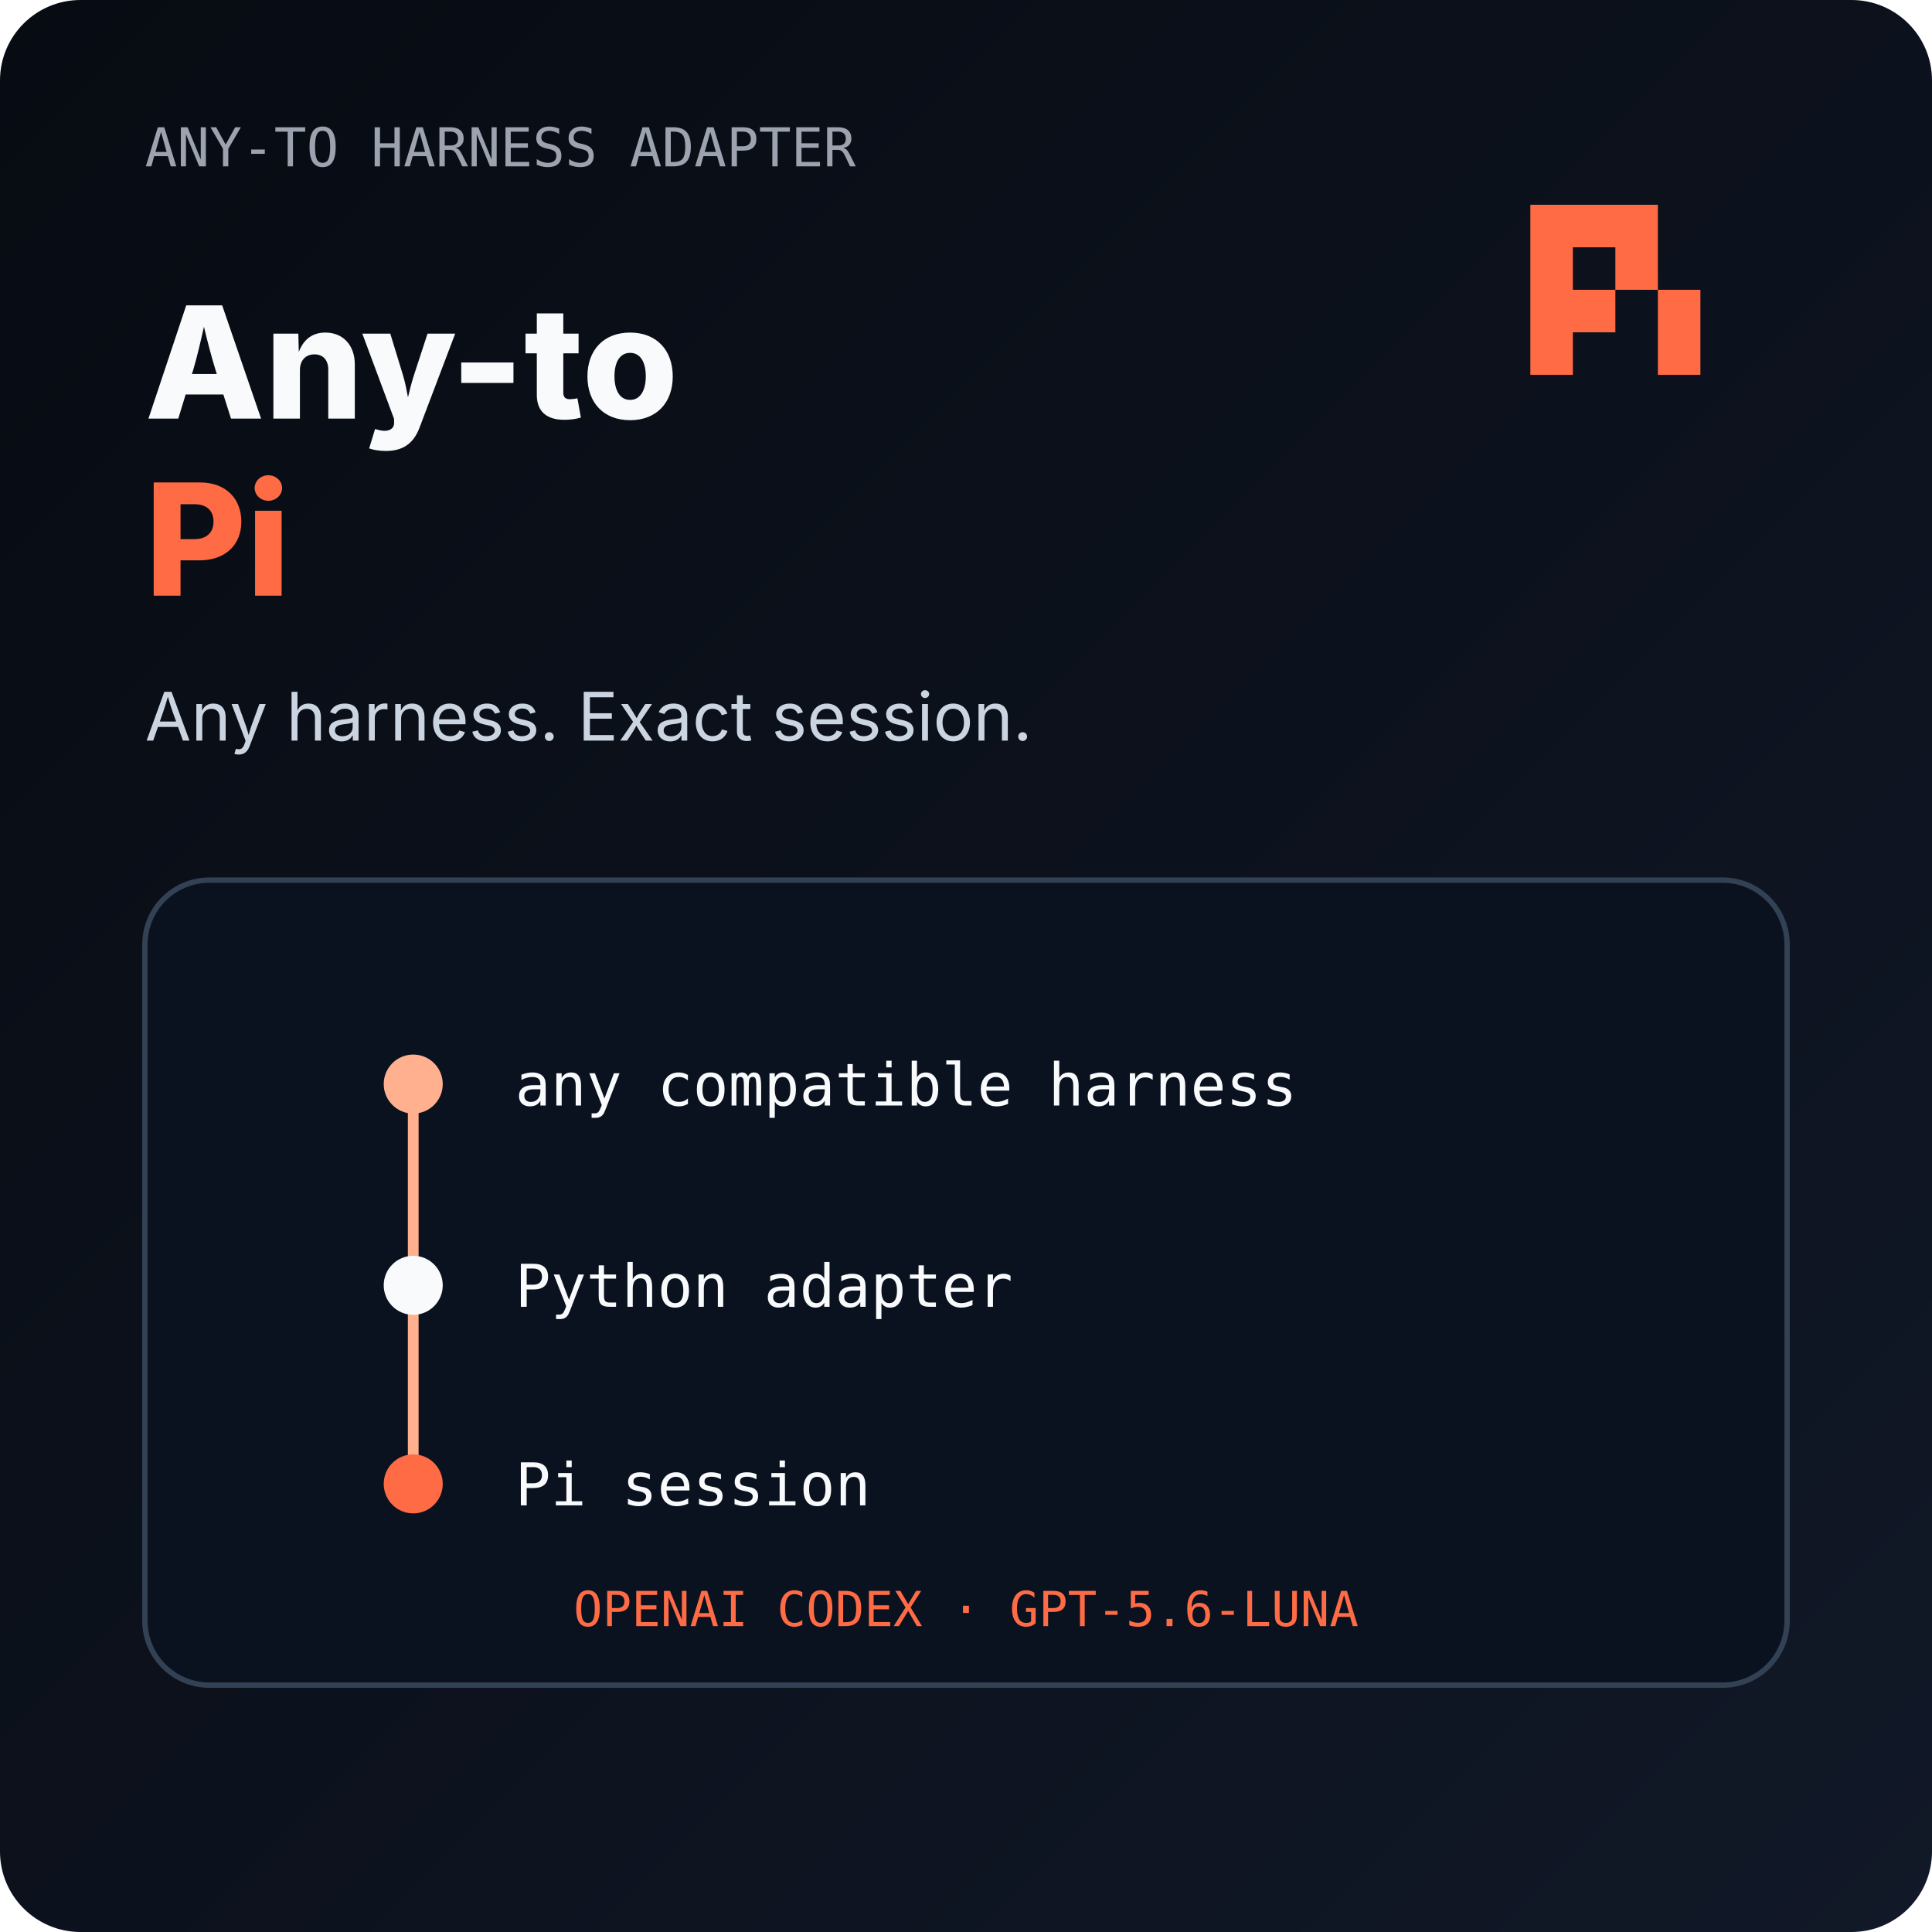
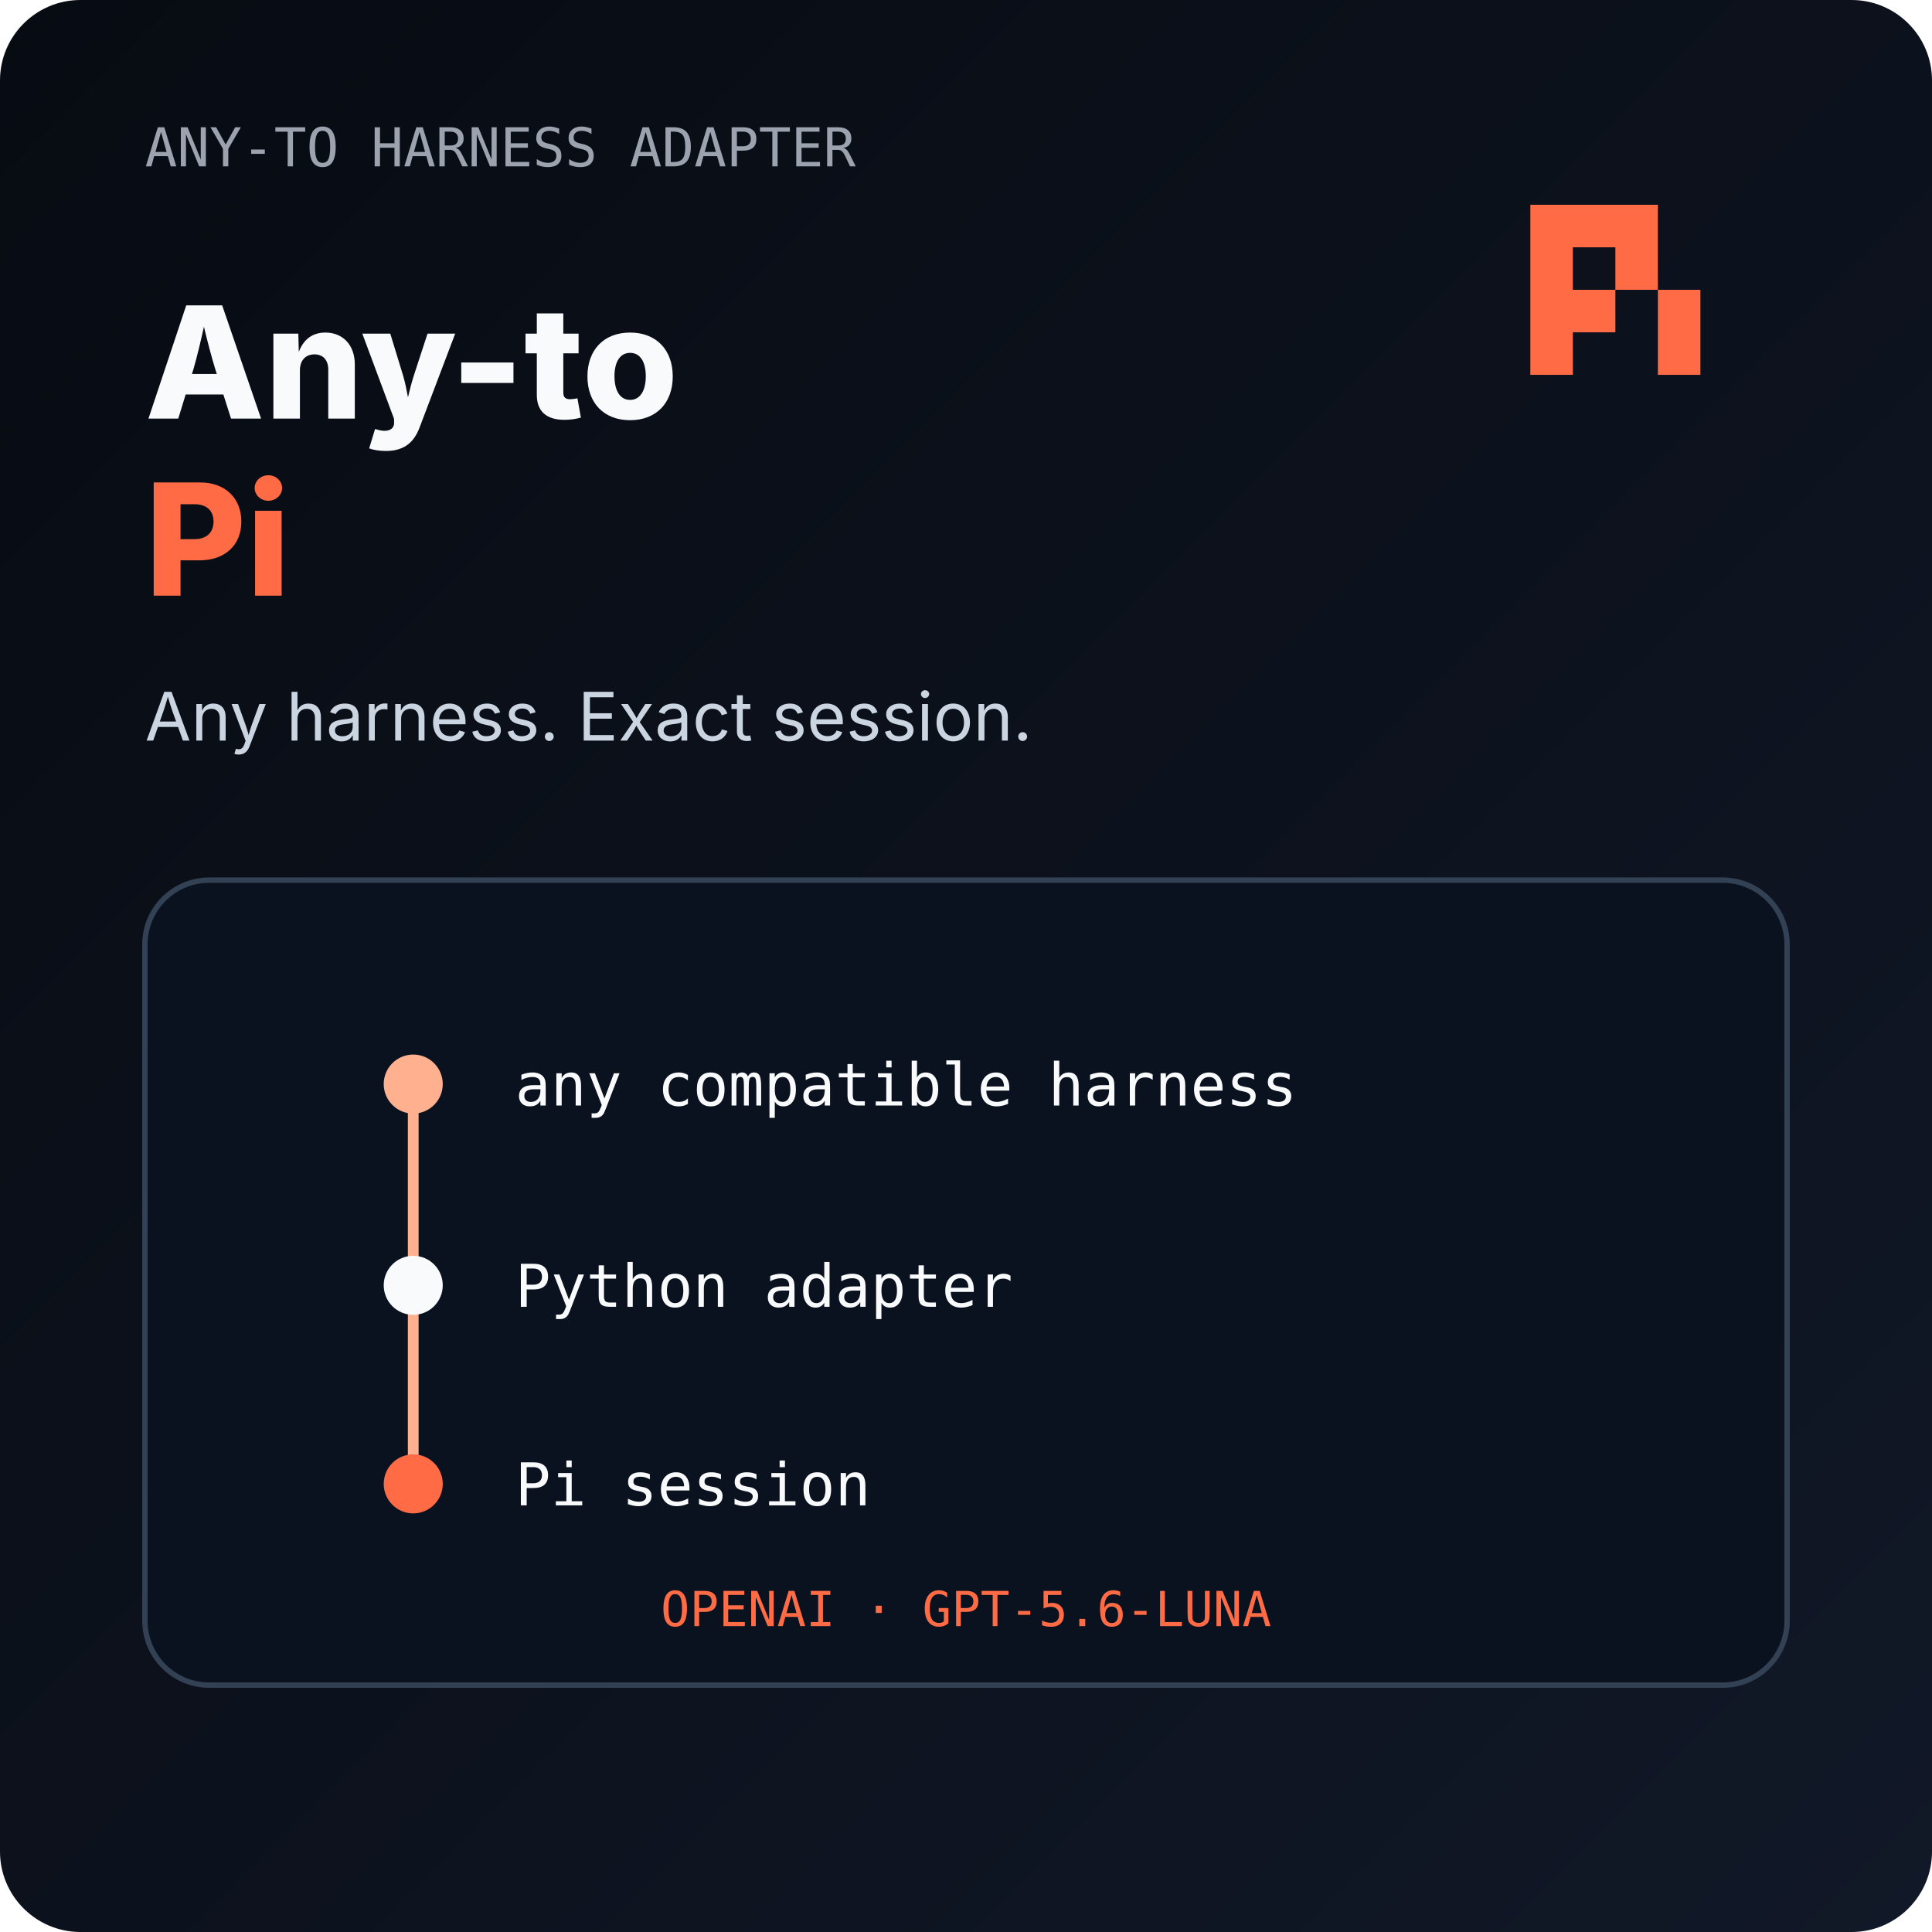
<svg xmlns="http://www.w3.org/2000/svg" width="720" height="720" viewBox="0 0 720 720" role="img" aria-labelledby="title desc">
  <defs>
    <linearGradient id="bg" x1="0" y1="0" x2="1" y2="1">
      <stop stop-color="#070B12" />
      <stop offset="1" stop-color="#111827" />
    </linearGradient>
  </defs>
  <rect width="720" height="720" rx="30" fill="url(#bg)" />
  <g transform="translate(548 54)" fill="#FF6B45">
    <svg width="108" height="108" viewBox="0 0 800 800">
      <path fill-rule="evenodd" d="M165.29 165.29H517.36V400H400V517.36H282.65V634.72H165.29ZM282.65 282.65V400H400V282.65Z" />
      <path d="M517.36 400H634.72V634.72H517.36Z" />
    </svg>
  </g>
  <g transform="translate(54 62)" font-family="-apple-system, BlinkMacSystemFont, Segoe UI, sans-serif">
    <text x="0" y="0" fill="#9CA3AF" font-family="ui-monospace, SFMono-Regular, Consolas, monospace" font-size="20">ANY-TO HARNESS ADAPTER</text>
    <text x="0" y="94" fill="#F8FAFC" font-size="58" font-weight="760">Any-to</text>
    <text x="0" y="160" fill="#FF6B45" font-size="58" font-weight="760">Pi</text>
    <text x="0" y="214" fill="#CBD5E1" font-size="25">Any harness. Exact session.</text>
  </g>
  <g transform="translate(54 328)">
    <rect width="612" height="300" rx="24" fill="#0A1220" stroke="#334155" stroke-width="2" />
    <path d="M100 76V225" stroke="#FFB18F" stroke-width="4" stroke-linecap="round" />
    <g font-family="ui-monospace, SFMono-Regular, Consolas, monospace" font-size="22">
      <circle cx="100" cy="76" r="11" fill="#FFB18F" />
      <text x="138" y="84" fill="#F8FAFC">any compatible harness</text>
      <circle cx="100" cy="151" r="11" fill="#F8FAFC" />
      <text x="138" y="159" fill="#F8FAFC">Python adapter</text>
      <circle cx="100" cy="225" r="11" fill="#FF6B45" />
      <text x="138" y="233" fill="#F8FAFC">Pi session</text>
-       <text x="306" y="278" text-anchor="middle" fill="#FF6B45" font-size="18">OPENAI CODEX · GPT-5.6-LUNA</text>
+       <text x="306" y="278" text-anchor="middle" fill="#FF6B45" font-size="18">OPENAI · GPT-5.6-LUNA</text>
    </g>
  </g>
</svg>
